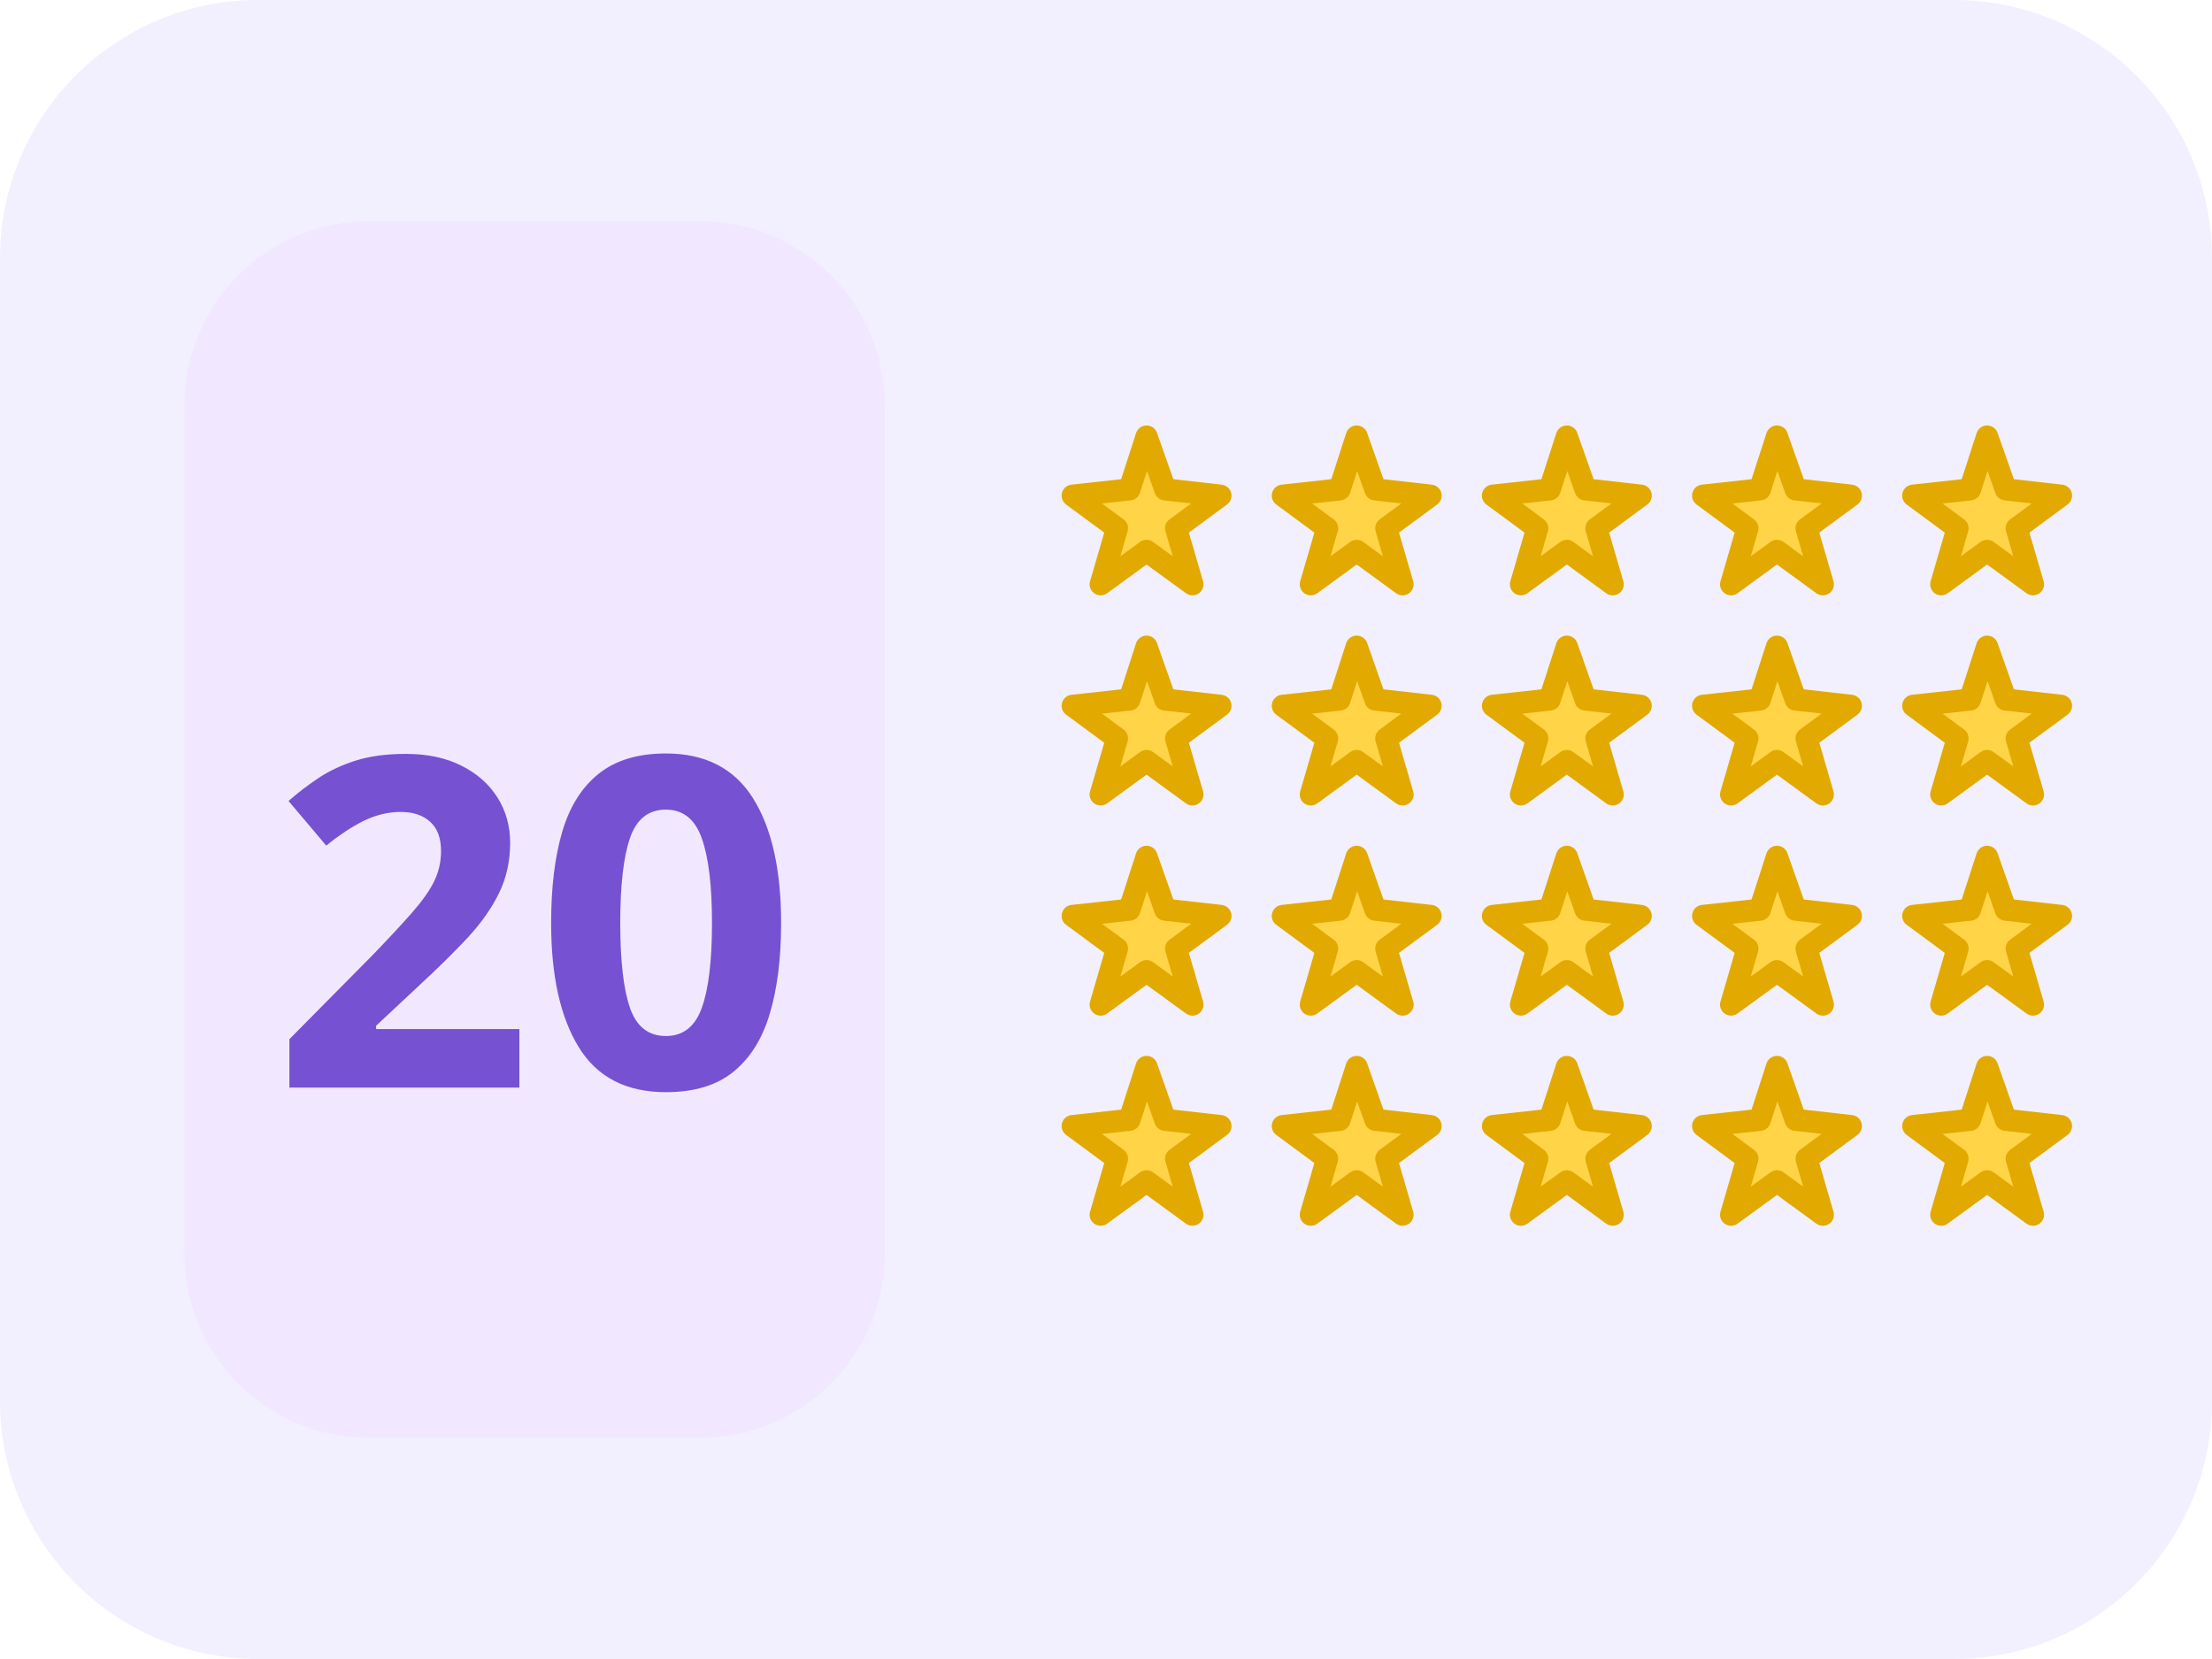
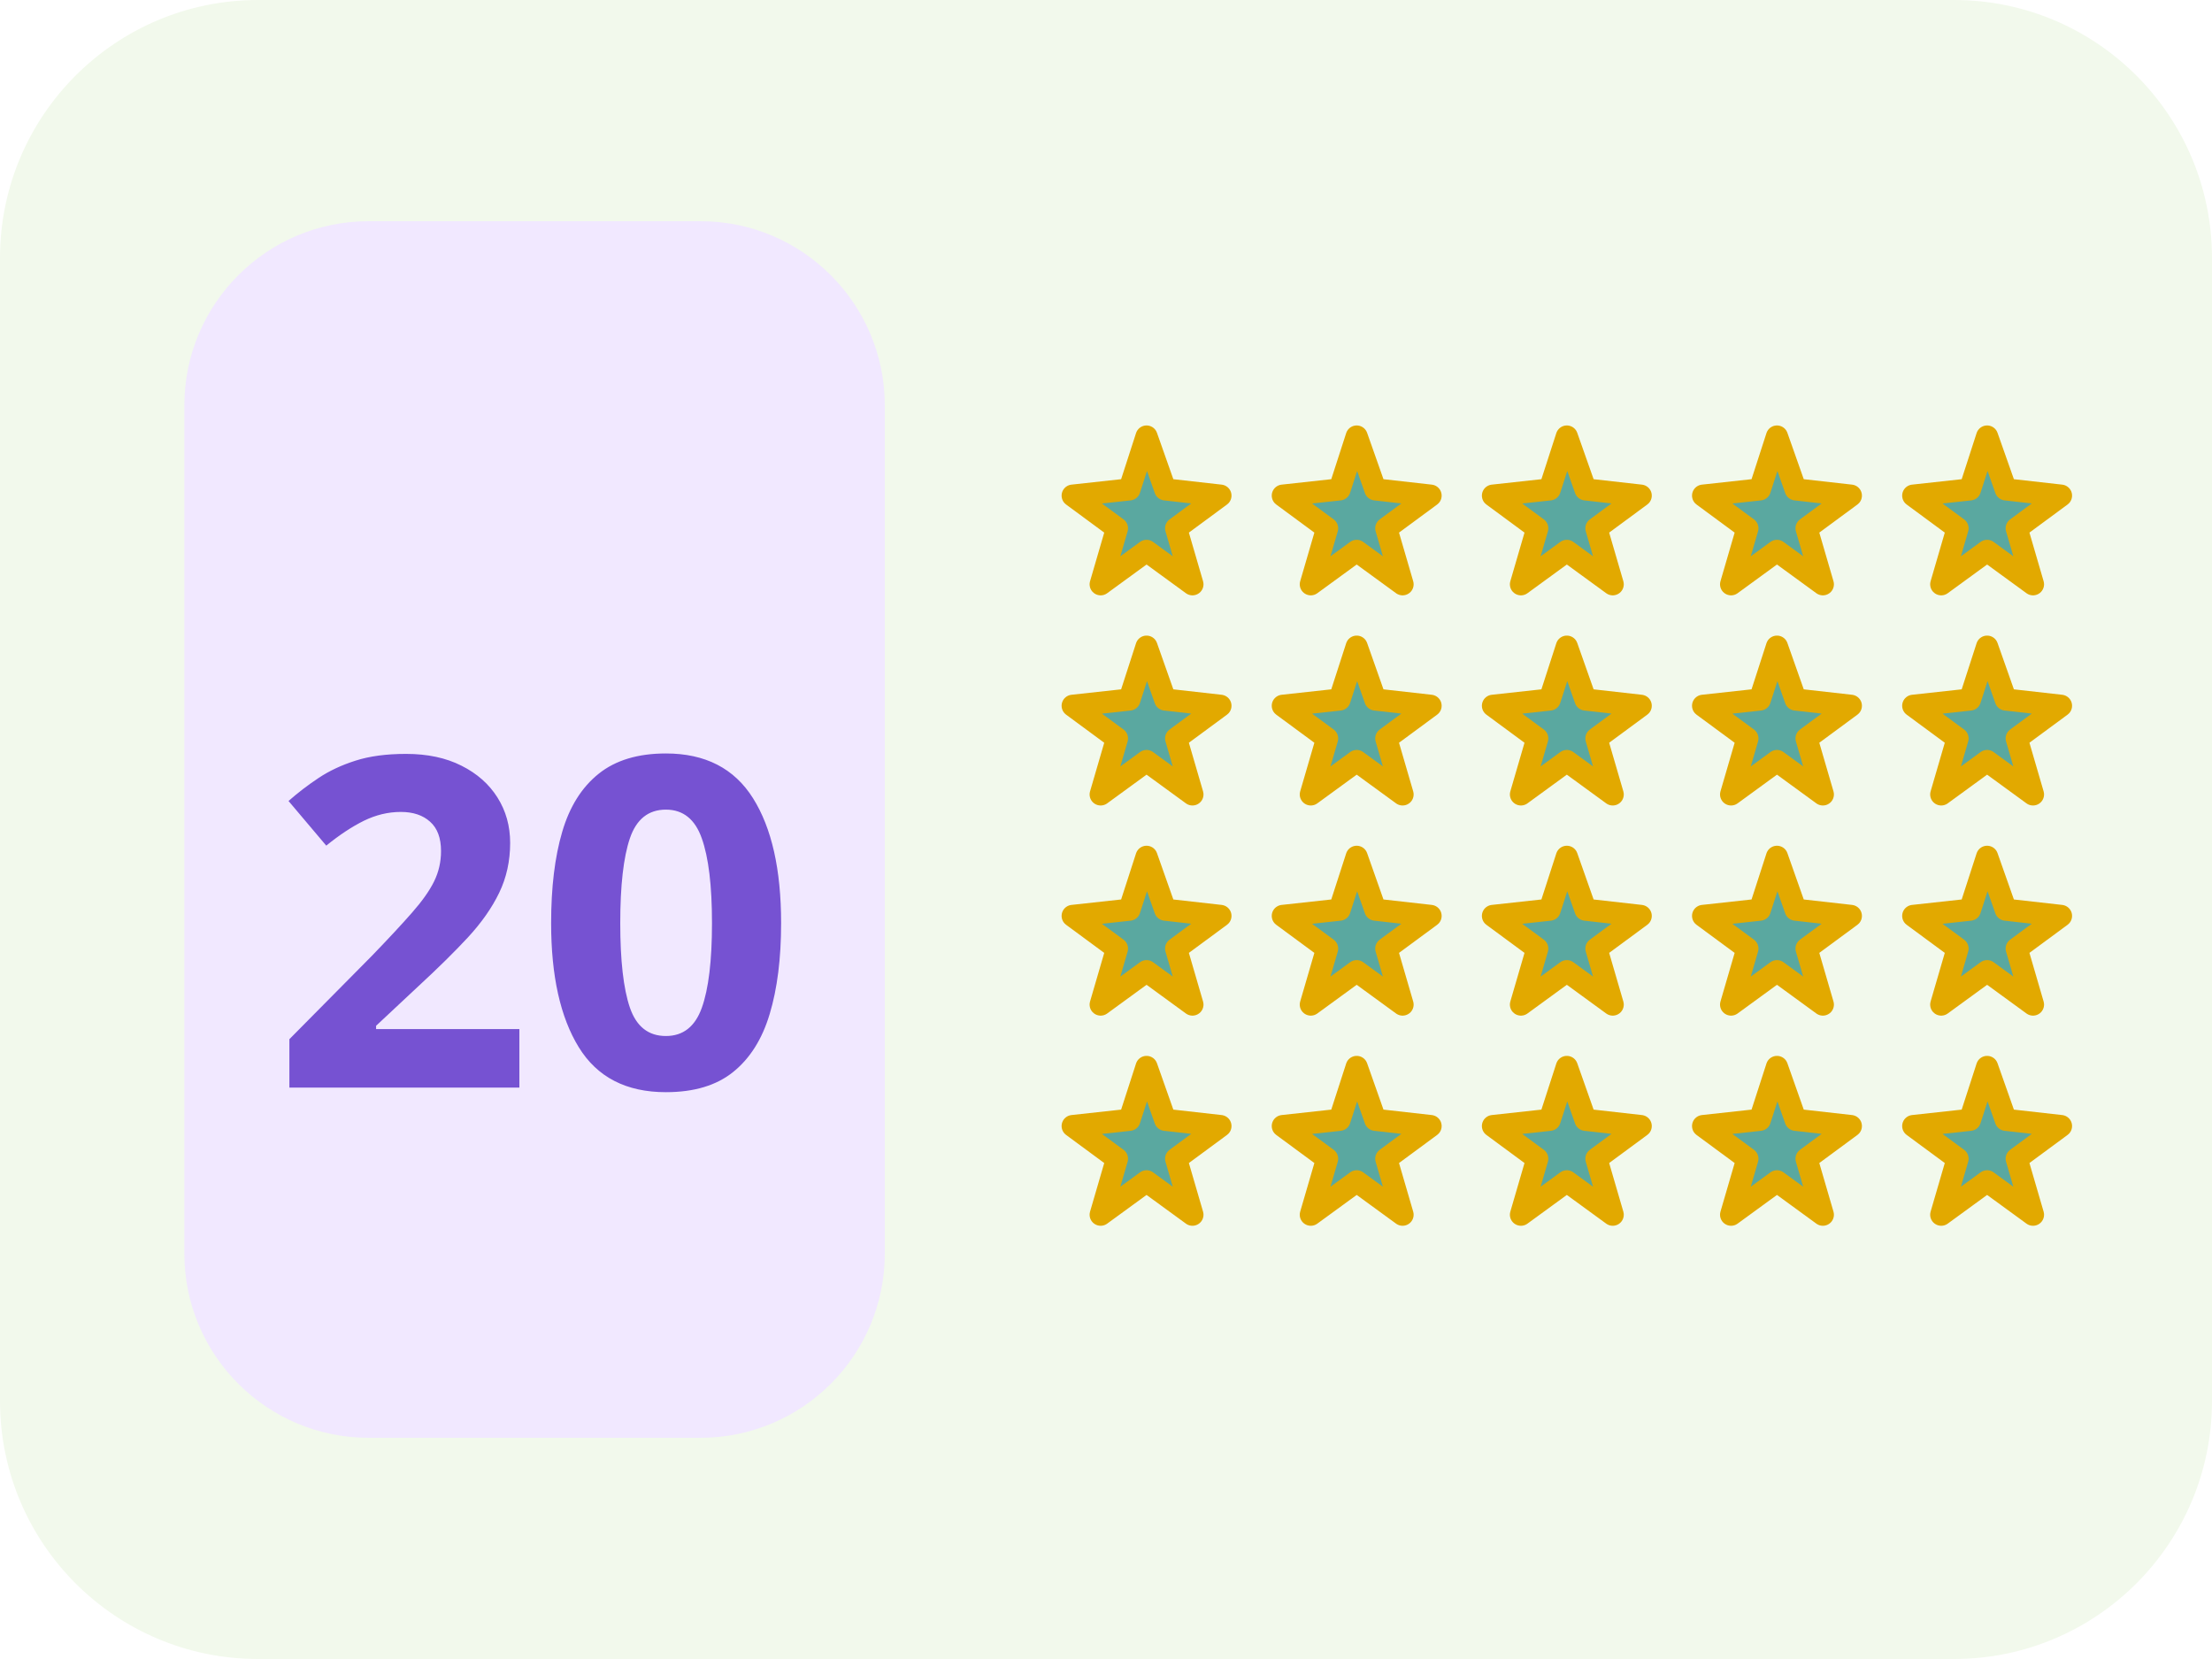
- <svg xmlns="http://www.w3.org/2000/svg" viewBox="0 0 240 180" role="img" aria-label="undefined个彩色魔法星星和数字undefined">
-   <rect width="240" height="180" rx="28" fill="#f2f0ff" />
+ <svg xmlns="http://www.w3.org/2000/svg" viewBox="0 0 240 180" role="img" aria-label="二十个彩色魔法星星和数字二十">
+   <rect width="240" height="180" rx="28" fill="#f2f9ec" />
  <rect x="20" y="24" width="76" height="132" rx="20" fill="#f1e8ff" />
  <text x="58" y="118" text-anchor="middle" font-family="Nunito, sans-serif" font-size="50" font-weight="900" fill="#7652d2">20</text>
-   <path d="M0 -1 L0.24 -0.32 L0.95 -0.24 L0.38 0.18 L0.59 0.9 L0 0.47 L-0.59 0.9 L-0.38 0.18 L-0.95 -0.24 L-0.22 -0.32 Z" transform="translate(124.4 55.8) scale(8.44)" fill="#ffd447" stroke="#e2a900" stroke-width="0.284" stroke-linejoin="round" />
-   <path d="M0 -1 L0.24 -0.32 L0.95 -0.24 L0.38 0.18 L0.59 0.9 L0 0.47 L-0.59 0.9 L-0.38 0.18 L-0.95 -0.24 L-0.22 -0.32 Z" transform="translate(147.2 55.8) scale(8.44)" fill="#ffd447" stroke="#e2a900" stroke-width="0.284" stroke-linejoin="round" />
-   <path d="M0 -1 L0.24 -0.32 L0.95 -0.24 L0.38 0.18 L0.59 0.9 L0 0.47 L-0.59 0.9 L-0.38 0.18 L-0.95 -0.24 L-0.22 -0.32 Z" transform="translate(170.0 55.8) scale(8.44)" fill="#ffd447" stroke="#e2a900" stroke-width="0.284" stroke-linejoin="round" />
-   <path d="M0 -1 L0.24 -0.32 L0.95 -0.24 L0.38 0.18 L0.59 0.9 L0 0.47 L-0.59 0.9 L-0.38 0.18 L-0.95 -0.24 L-0.22 -0.32 Z" transform="translate(192.8 55.8) scale(8.44)" fill="#ffd447" stroke="#e2a900" stroke-width="0.284" stroke-linejoin="round" />
-   <path d="M0 -1 L0.24 -0.32 L0.95 -0.24 L0.38 0.18 L0.59 0.9 L0 0.47 L-0.59 0.9 L-0.38 0.18 L-0.95 -0.24 L-0.22 -0.32 Z" transform="translate(215.6 55.8) scale(8.44)" fill="#ffd447" stroke="#e2a900" stroke-width="0.284" stroke-linejoin="round" />
-   <path d="M0 -1 L0.24 -0.32 L0.95 -0.24 L0.38 0.18 L0.59 0.9 L0 0.47 L-0.59 0.9 L-0.38 0.18 L-0.95 -0.24 L-0.22 -0.32 Z" transform="translate(124.4 78.6) scale(8.44)" fill="#ffd447" stroke="#e2a900" stroke-width="0.284" stroke-linejoin="round" />
-   <path d="M0 -1 L0.24 -0.32 L0.95 -0.24 L0.38 0.18 L0.59 0.9 L0 0.47 L-0.59 0.9 L-0.38 0.18 L-0.95 -0.24 L-0.22 -0.32 Z" transform="translate(147.2 78.6) scale(8.44)" fill="#ffd447" stroke="#e2a900" stroke-width="0.284" stroke-linejoin="round" />
-   <path d="M0 -1 L0.24 -0.32 L0.95 -0.24 L0.38 0.18 L0.59 0.9 L0 0.47 L-0.59 0.9 L-0.38 0.18 L-0.95 -0.24 L-0.22 -0.32 Z" transform="translate(170.0 78.6) scale(8.44)" fill="#ffd447" stroke="#e2a900" stroke-width="0.284" stroke-linejoin="round" />
-   <path d="M0 -1 L0.24 -0.32 L0.95 -0.24 L0.38 0.18 L0.59 0.9 L0 0.47 L-0.59 0.9 L-0.38 0.18 L-0.95 -0.24 L-0.22 -0.32 Z" transform="translate(192.8 78.6) scale(8.44)" fill="#ffd447" stroke="#e2a900" stroke-width="0.284" stroke-linejoin="round" />
-   <path d="M0 -1 L0.24 -0.32 L0.95 -0.24 L0.38 0.18 L0.59 0.9 L0 0.47 L-0.59 0.9 L-0.38 0.18 L-0.95 -0.24 L-0.22 -0.32 Z" transform="translate(215.6 78.6) scale(8.44)" fill="#ffd447" stroke="#e2a900" stroke-width="0.284" stroke-linejoin="round" />
-   <path d="M0 -1 L0.24 -0.32 L0.95 -0.24 L0.38 0.18 L0.59 0.9 L0 0.47 L-0.59 0.9 L-0.38 0.18 L-0.95 -0.24 L-0.22 -0.32 Z" transform="translate(124.4 101.4) scale(8.44)" fill="#ffd447" stroke="#e2a900" stroke-width="0.284" stroke-linejoin="round" />
-   <path d="M0 -1 L0.24 -0.32 L0.95 -0.24 L0.38 0.18 L0.59 0.9 L0 0.47 L-0.59 0.9 L-0.38 0.18 L-0.95 -0.24 L-0.22 -0.32 Z" transform="translate(147.2 101.4) scale(8.44)" fill="#ffd447" stroke="#e2a900" stroke-width="0.284" stroke-linejoin="round" />
-   <path d="M0 -1 L0.24 -0.32 L0.95 -0.24 L0.38 0.18 L0.59 0.9 L0 0.47 L-0.59 0.9 L-0.38 0.18 L-0.95 -0.24 L-0.22 -0.32 Z" transform="translate(170.0 101.4) scale(8.44)" fill="#ffd447" stroke="#e2a900" stroke-width="0.284" stroke-linejoin="round" />
-   <path d="M0 -1 L0.24 -0.32 L0.95 -0.24 L0.38 0.18 L0.59 0.9 L0 0.47 L-0.59 0.9 L-0.38 0.18 L-0.95 -0.24 L-0.22 -0.32 Z" transform="translate(192.8 101.4) scale(8.44)" fill="#ffd447" stroke="#e2a900" stroke-width="0.284" stroke-linejoin="round" />
-   <path d="M0 -1 L0.24 -0.32 L0.95 -0.24 L0.38 0.18 L0.59 0.9 L0 0.47 L-0.59 0.9 L-0.38 0.18 L-0.95 -0.24 L-0.22 -0.32 Z" transform="translate(215.6 101.4) scale(8.44)" fill="#ffd447" stroke="#e2a900" stroke-width="0.284" stroke-linejoin="round" />
-   <path d="M0 -1 L0.24 -0.32 L0.95 -0.24 L0.38 0.18 L0.59 0.9 L0 0.47 L-0.59 0.9 L-0.38 0.18 L-0.95 -0.24 L-0.22 -0.32 Z" transform="translate(124.4 124.2) scale(8.44)" fill="#ffd447" stroke="#e2a900" stroke-width="0.284" stroke-linejoin="round" />
-   <path d="M0 -1 L0.24 -0.32 L0.95 -0.24 L0.38 0.18 L0.59 0.9 L0 0.47 L-0.59 0.9 L-0.38 0.18 L-0.95 -0.24 L-0.22 -0.32 Z" transform="translate(147.2 124.2) scale(8.44)" fill="#ffd447" stroke="#e2a900" stroke-width="0.284" stroke-linejoin="round" />
-   <path d="M0 -1 L0.24 -0.32 L0.95 -0.24 L0.38 0.18 L0.59 0.9 L0 0.47 L-0.59 0.9 L-0.38 0.18 L-0.95 -0.24 L-0.22 -0.32 Z" transform="translate(170.0 124.2) scale(8.44)" fill="#ffd447" stroke="#e2a900" stroke-width="0.284" stroke-linejoin="round" />
-   <path d="M0 -1 L0.24 -0.32 L0.95 -0.24 L0.38 0.18 L0.59 0.9 L0 0.47 L-0.59 0.9 L-0.38 0.18 L-0.95 -0.24 L-0.22 -0.32 Z" transform="translate(192.8 124.2) scale(8.44)" fill="#ffd447" stroke="#e2a900" stroke-width="0.284" stroke-linejoin="round" />
-   <path d="M0 -1 L0.24 -0.32 L0.95 -0.24 L0.38 0.18 L0.59 0.9 L0 0.47 L-0.59 0.9 L-0.38 0.18 L-0.95 -0.24 L-0.22 -0.32 Z" transform="translate(215.6 124.2) scale(8.44)" fill="#ffd447" stroke="#e2a900" stroke-width="0.284" stroke-linejoin="round" />
+   <path d="M0 -1 L0.24 -0.32 L0.95 -0.24 L0.38 0.18 L0.59 0.9 L0 0.47 L-0.59 0.9 L-0.38 0.18 L-0.95 -0.24 L-0.22 -0.32 Z" transform="translate(124.4 55.8) scale(8.44)" fill="#5aa8a0" stroke="#e2a900" stroke-width="0.284" stroke-linejoin="round" />
+   <path d="M0 -1 L0.24 -0.32 L0.95 -0.24 L0.38 0.18 L0.59 0.9 L0 0.47 L-0.59 0.9 L-0.38 0.18 L-0.95 -0.24 L-0.22 -0.32 Z" transform="translate(147.2 55.8) scale(8.44)" fill="#5aa8a0" stroke="#e2a900" stroke-width="0.284" stroke-linejoin="round" />
+   <path d="M0 -1 L0.24 -0.32 L0.95 -0.24 L0.38 0.18 L0.59 0.9 L0 0.47 L-0.59 0.9 L-0.38 0.18 L-0.95 -0.24 L-0.22 -0.32 Z" transform="translate(170.0 55.8) scale(8.44)" fill="#5aa8a0" stroke="#e2a900" stroke-width="0.284" stroke-linejoin="round" />
+   <path d="M0 -1 L0.24 -0.32 L0.95 -0.24 L0.38 0.18 L0.59 0.9 L0 0.47 L-0.59 0.9 L-0.38 0.18 L-0.95 -0.24 L-0.22 -0.32 Z" transform="translate(192.8 55.8) scale(8.44)" fill="#5aa8a0" stroke="#e2a900" stroke-width="0.284" stroke-linejoin="round" />
+   <path d="M0 -1 L0.24 -0.32 L0.95 -0.24 L0.38 0.18 L0.59 0.9 L0 0.47 L-0.59 0.9 L-0.38 0.18 L-0.95 -0.24 L-0.22 -0.32 Z" transform="translate(215.6 55.8) scale(8.44)" fill="#5aa8a0" stroke="#e2a900" stroke-width="0.284" stroke-linejoin="round" />
+   <path d="M0 -1 L0.24 -0.32 L0.95 -0.24 L0.38 0.18 L0.59 0.9 L0 0.47 L-0.59 0.9 L-0.38 0.18 L-0.95 -0.24 L-0.22 -0.32 Z" transform="translate(124.4 78.6) scale(8.44)" fill="#5aa8a0" stroke="#e2a900" stroke-width="0.284" stroke-linejoin="round" />
+   <path d="M0 -1 L0.24 -0.32 L0.95 -0.24 L0.38 0.18 L0.59 0.9 L0 0.47 L-0.59 0.9 L-0.38 0.18 L-0.95 -0.24 L-0.22 -0.32 Z" transform="translate(147.2 78.6) scale(8.44)" fill="#5aa8a0" stroke="#e2a900" stroke-width="0.284" stroke-linejoin="round" />
+   <path d="M0 -1 L0.24 -0.32 L0.95 -0.24 L0.38 0.18 L0.59 0.9 L0 0.47 L-0.59 0.9 L-0.38 0.18 L-0.95 -0.24 L-0.22 -0.32 Z" transform="translate(170.0 78.6) scale(8.44)" fill="#5aa8a0" stroke="#e2a900" stroke-width="0.284" stroke-linejoin="round" />
+   <path d="M0 -1 L0.24 -0.32 L0.95 -0.24 L0.38 0.18 L0.59 0.9 L0 0.47 L-0.59 0.9 L-0.38 0.18 L-0.95 -0.24 L-0.22 -0.32 Z" transform="translate(192.8 78.6) scale(8.44)" fill="#5aa8a0" stroke="#e2a900" stroke-width="0.284" stroke-linejoin="round" />
+   <path d="M0 -1 L0.24 -0.32 L0.95 -0.24 L0.38 0.18 L0.59 0.9 L0 0.47 L-0.59 0.9 L-0.38 0.18 L-0.95 -0.24 L-0.22 -0.32 Z" transform="translate(215.6 78.6) scale(8.44)" fill="#5aa8a0" stroke="#e2a900" stroke-width="0.284" stroke-linejoin="round" />
+   <path d="M0 -1 L0.24 -0.32 L0.95 -0.24 L0.38 0.18 L0.59 0.9 L0 0.47 L-0.59 0.9 L-0.38 0.18 L-0.95 -0.24 L-0.22 -0.32 Z" transform="translate(124.4 101.4) scale(8.44)" fill="#5aa8a0" stroke="#e2a900" stroke-width="0.284" stroke-linejoin="round" />
+   <path d="M0 -1 L0.24 -0.32 L0.95 -0.24 L0.38 0.18 L0.59 0.9 L0 0.47 L-0.59 0.9 L-0.38 0.18 L-0.95 -0.24 L-0.22 -0.32 Z" transform="translate(147.2 101.4) scale(8.44)" fill="#5aa8a0" stroke="#e2a900" stroke-width="0.284" stroke-linejoin="round" />
+   <path d="M0 -1 L0.24 -0.32 L0.95 -0.24 L0.38 0.18 L0.59 0.9 L0 0.47 L-0.59 0.9 L-0.38 0.18 L-0.95 -0.24 L-0.22 -0.32 Z" transform="translate(170.0 101.4) scale(8.44)" fill="#5aa8a0" stroke="#e2a900" stroke-width="0.284" stroke-linejoin="round" />
+   <path d="M0 -1 L0.24 -0.32 L0.95 -0.24 L0.38 0.18 L0.59 0.9 L0 0.47 L-0.59 0.9 L-0.38 0.18 L-0.95 -0.24 L-0.22 -0.32 Z" transform="translate(192.8 101.4) scale(8.44)" fill="#5aa8a0" stroke="#e2a900" stroke-width="0.284" stroke-linejoin="round" />
+   <path d="M0 -1 L0.24 -0.32 L0.95 -0.24 L0.38 0.18 L0.59 0.9 L0 0.47 L-0.59 0.9 L-0.38 0.18 L-0.95 -0.24 L-0.22 -0.32 Z" transform="translate(215.6 101.4) scale(8.44)" fill="#5aa8a0" stroke="#e2a900" stroke-width="0.284" stroke-linejoin="round" />
+   <path d="M0 -1 L0.24 -0.32 L0.95 -0.24 L0.38 0.18 L0.59 0.9 L0 0.47 L-0.59 0.9 L-0.38 0.18 L-0.95 -0.24 L-0.22 -0.32 Z" transform="translate(124.4 124.2) scale(8.44)" fill="#5aa8a0" stroke="#e2a900" stroke-width="0.284" stroke-linejoin="round" />
+   <path d="M0 -1 L0.24 -0.32 L0.95 -0.24 L0.38 0.18 L0.59 0.9 L0 0.47 L-0.59 0.9 L-0.38 0.18 L-0.95 -0.24 L-0.22 -0.32 Z" transform="translate(147.2 124.2) scale(8.44)" fill="#5aa8a0" stroke="#e2a900" stroke-width="0.284" stroke-linejoin="round" />
+   <path d="M0 -1 L0.24 -0.32 L0.95 -0.24 L0.38 0.18 L0.59 0.9 L0 0.47 L-0.59 0.9 L-0.38 0.18 L-0.95 -0.24 L-0.22 -0.32 Z" transform="translate(170.0 124.2) scale(8.44)" fill="#5aa8a0" stroke="#e2a900" stroke-width="0.284" stroke-linejoin="round" />
+   <path d="M0 -1 L0.24 -0.32 L0.95 -0.24 L0.38 0.18 L0.59 0.9 L0 0.47 L-0.59 0.9 L-0.38 0.18 L-0.95 -0.24 L-0.22 -0.32 Z" transform="translate(192.8 124.2) scale(8.44)" fill="#5aa8a0" stroke="#e2a900" stroke-width="0.284" stroke-linejoin="round" />
+   <path d="M0 -1 L0.24 -0.32 L0.95 -0.24 L0.38 0.18 L0.59 0.9 L0 0.47 L-0.59 0.9 L-0.38 0.18 L-0.95 -0.24 L-0.22 -0.32 Z" transform="translate(215.6 124.2) scale(8.44)" fill="#5aa8a0" stroke="#e2a900" stroke-width="0.284" stroke-linejoin="round" />
</svg>
